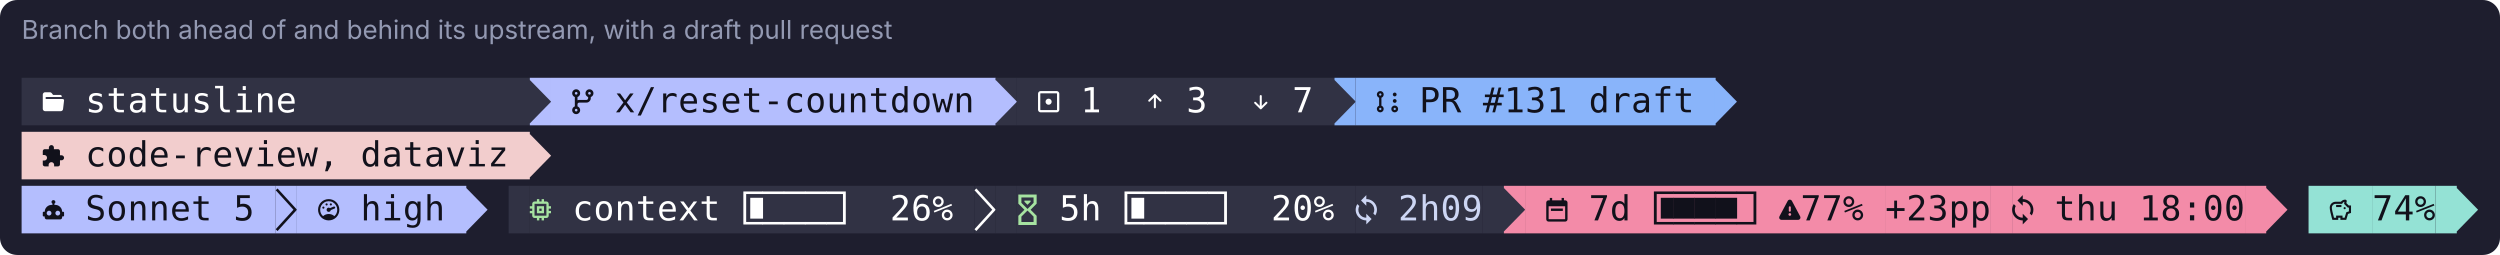
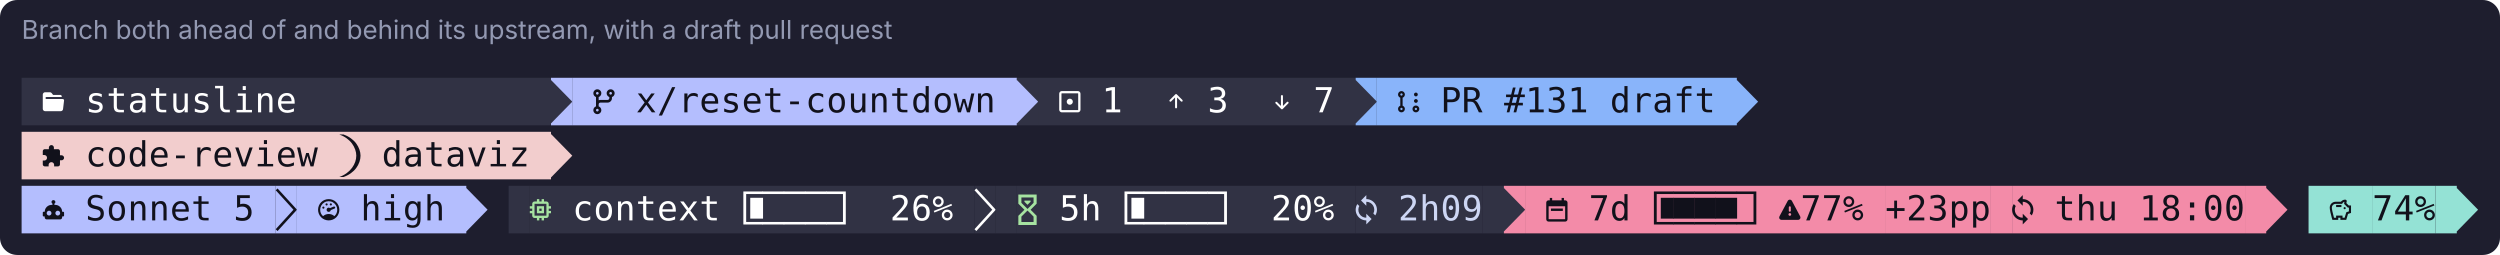
<svg xmlns="http://www.w3.org/2000/svg" width="1157" height="118" viewBox="0 0 1157 118" role="img" aria-label="Branch both ahead of and behind its upstream, with a draft pull request">
  <rect width="1157" height="118" rx="8" fill="#1e1e2e" />
  <text x="10" y="18" font-family="-apple-system,Segoe UI,system-ui,sans-serif" font-size="12" fill="#9399b2">Branch both ahead of and behind its upstream, with a draft pull request</text>
-   <rect x="10.00" y="36" width="235.20" height="22" fill="rgb(49,50,68)" />
+   <rect x="10.00" y="36" width="245.00" height="22" fill="rgb(49,50,68)" />
  <path d="M133 1134H400Q466 1134 507 1080L576 989Q582 981 591 981H991Q1022 981 1045 959Q1068 936 1067 905V867H210Q187 867 170.0 850.0Q153 833 153 810Q153 786 170.0 769.0Q187 752 210 752H1123Q1154 752 1177 730Q1200 707 1199 676Q1199 670 1199 667L1144 200Q1144 144 1105.0 105.0Q1066 66 1010 66H133Q78 66 39.0 105.0Q0 144 0 200V1000Q0 1056 39.0 1095.0Q78 1134 133 1134Z" fill="rgb(255,255,255)" transform="translate(19.80 52.00) scale(0.00821 -0.00821)" />
  <text x="44.30" y="52" text-anchor="middle" font-family="ui-monospace,SFMono-Regular,Menlo,Consolas,monospace" font-size="16" fill="rgb(255,255,255)">s</text>
  <text x="54.10" y="52" text-anchor="middle" font-family="ui-monospace,SFMono-Regular,Menlo,Consolas,monospace" font-size="16" fill="rgb(255,255,255)">t</text>
  <text x="63.90" y="52" text-anchor="middle" font-family="ui-monospace,SFMono-Regular,Menlo,Consolas,monospace" font-size="16" fill="rgb(255,255,255)">a</text>
  <text x="73.70" y="52" text-anchor="middle" font-family="ui-monospace,SFMono-Regular,Menlo,Consolas,monospace" font-size="16" fill="rgb(255,255,255)">t</text>
  <text x="83.50" y="52" text-anchor="middle" font-family="ui-monospace,SFMono-Regular,Menlo,Consolas,monospace" font-size="16" fill="rgb(255,255,255)">u</text>
  <text x="93.30" y="52" text-anchor="middle" font-family="ui-monospace,SFMono-Regular,Menlo,Consolas,monospace" font-size="16" fill="rgb(255,255,255)">s</text>
  <text x="103.10" y="52" text-anchor="middle" font-family="ui-monospace,SFMono-Regular,Menlo,Consolas,monospace" font-size="16" fill="rgb(255,255,255)">l</text>
  <text x="112.90" y="52" text-anchor="middle" font-family="ui-monospace,SFMono-Regular,Menlo,Consolas,monospace" font-size="16" fill="rgb(255,255,255)">i</text>
  <text x="122.70" y="52" text-anchor="middle" font-family="ui-monospace,SFMono-Regular,Menlo,Consolas,monospace" font-size="16" fill="rgb(255,255,255)">n</text>
  <text x="132.50" y="52" text-anchor="middle" font-family="ui-monospace,SFMono-Regular,Menlo,Consolas,monospace" font-size="16" fill="rgb(255,255,255)">e</text>
-   <rect x="245.20" y="36" width="9.80" height="22" fill="rgb(180,190,254)" />
-   <path d="M-72 1812H13L1200 602L13 -612H-72Z" fill="rgb(49,50,68)" transform="translate(245.20 52.00) scale(0.00821 -0.00821)" />
-   <rect x="255.00" y="36" width="205.80" height="22" fill="rgb(180,190,254)" />
-   <path d="M750 1076Q750 1168 816.0 1234.0Q882 1300 975.0 1300.0Q1068 1300 1134.0 1234.0Q1200 1168 1200 1076Q1200 1004 1158 944Q1116 886 1049 864V800Q1049 698 976 624Q903 550 800 550H400Q359 550 329 522Q299 492 300 450V338Q366 314 408.0 256.0Q450 198 450 126Q450 32 384.0 -34.0Q318 -100 225 -100Q132 -100 66 -34Q0 32 0 126Q0 198 42.0 256.0Q84 314 150 338V864Q84 888 42.0 946.0Q0 1004 0 1076Q0 1168 66.0 1234.0Q132 1300 225.0 1300.0Q318 1300 384.0 1234.0Q450 1168 450 1076Q450 1004 408.0 946.0Q366 888 300 864V680Q348 700 400 700H800Q841 700 871.0 730.0Q901 760 900 800V864Q834 888 792.0 946.0Q750 1004 750 1076ZM225 1000Q255 1000 277.0 1022.0Q299 1044 300 1076Q300 1106 278.0 1128.0Q256 1150 225.0 1150.0Q194 1150 172.0 1128.0Q150 1106 150.0 1075.0Q150 1044 172.0 1022.0Q194 1000 225 1000ZM975 1000Q1005 1000 1027.0 1022.0Q1049 1044 1049.0 1075.0Q1049 1106 1028 1128Q1006 1150 975.0 1150.0Q944 1150 922.0 1128.0Q900 1106 900.0 1075.0Q900 1044 922.0 1022.0Q944 1000 975 1000ZM225 50Q255 50 277 72Q299 94 300 126Q300 156 278.0 178.0Q256 200 225.0 200.0Q194 200 172.0 178.0Q150 156 150.0 125.0Q150 94 172.0 72.0Q194 50 225 50Z" fill="rgb(17,17,27)" transform="translate(264.80 52.00) scale(0.00821 -0.00821)" />
-   <text x="289.30" y="52" text-anchor="middle" font-family="ui-monospace,SFMono-Regular,Menlo,Consolas,monospace" font-size="16" fill="rgb(17,17,27)">x</text>
-   <text x="299.10" y="52" text-anchor="middle" font-family="ui-monospace,SFMono-Regular,Menlo,Consolas,monospace" font-size="16" fill="rgb(17,17,27)">/</text>
-   <text x="308.90" y="52" text-anchor="middle" font-family="ui-monospace,SFMono-Regular,Menlo,Consolas,monospace" font-size="16" fill="rgb(17,17,27)">r</text>
-   <text x="318.70" y="52" text-anchor="middle" font-family="ui-monospace,SFMono-Regular,Menlo,Consolas,monospace" font-size="16" fill="rgb(17,17,27)">e</text>
-   <text x="328.50" y="52" text-anchor="middle" font-family="ui-monospace,SFMono-Regular,Menlo,Consolas,monospace" font-size="16" fill="rgb(17,17,27)">s</text>
-   <text x="338.30" y="52" text-anchor="middle" font-family="ui-monospace,SFMono-Regular,Menlo,Consolas,monospace" font-size="16" fill="rgb(17,17,27)">e</text>
-   <text x="348.10" y="52" text-anchor="middle" font-family="ui-monospace,SFMono-Regular,Menlo,Consolas,monospace" font-size="16" fill="rgb(17,17,27)">t</text>
-   <text x="357.90" y="52" text-anchor="middle" font-family="ui-monospace,SFMono-Regular,Menlo,Consolas,monospace" font-size="16" fill="rgb(17,17,27)">-</text>
-   <text x="367.70" y="52" text-anchor="middle" font-family="ui-monospace,SFMono-Regular,Menlo,Consolas,monospace" font-size="16" fill="rgb(17,17,27)">c</text>
-   <text x="377.50" y="52" text-anchor="middle" font-family="ui-monospace,SFMono-Regular,Menlo,Consolas,monospace" font-size="16" fill="rgb(17,17,27)">o</text>
-   <text x="387.30" y="52" text-anchor="middle" font-family="ui-monospace,SFMono-Regular,Menlo,Consolas,monospace" font-size="16" fill="rgb(17,17,27)">u</text>
-   <text x="397.10" y="52" text-anchor="middle" font-family="ui-monospace,SFMono-Regular,Menlo,Consolas,monospace" font-size="16" fill="rgb(17,17,27)">n</text>
-   <text x="406.90" y="52" text-anchor="middle" font-family="ui-monospace,SFMono-Regular,Menlo,Consolas,monospace" font-size="16" fill="rgb(17,17,27)">t</text>
-   <text x="416.70" y="52" text-anchor="middle" font-family="ui-monospace,SFMono-Regular,Menlo,Consolas,monospace" font-size="16" fill="rgb(17,17,27)">d</text>
-   <text x="426.50" y="52" text-anchor="middle" font-family="ui-monospace,SFMono-Regular,Menlo,Consolas,monospace" font-size="16" fill="rgb(17,17,27)">o</text>
-   <text x="436.30" y="52" text-anchor="middle" font-family="ui-monospace,SFMono-Regular,Menlo,Consolas,monospace" font-size="16" fill="rgb(17,17,27)">w</text>
-   <text x="446.10" y="52" text-anchor="middle" font-family="ui-monospace,SFMono-Regular,Menlo,Consolas,monospace" font-size="16" fill="rgb(17,17,27)">n</text>
-   <rect x="460.80" y="36" width="9.80" height="22" fill="rgb(49,50,68)" />
-   <path d="M-72 1812H13L1200 602L13 -612H-72Z" fill="rgb(180,190,254)" transform="translate(460.80 52.00) scale(0.00821 -0.00821)" />
-   <rect x="470.60" y="36" width="147.00" height="22" fill="rgb(49,50,68)" />
-   <path d="M1050 1200Q1112 1200 1156 1157Q1200 1113 1200 1050V150Q1200 87 1156 44Q1112 0 1050 0H150Q88 0 44.0 44.0Q0 88 0 150V1050Q0 1113 44.0 1157.0Q88 1201 150 1200ZM150 1072Q142 1072 134 1065Q128 1059 128 1050V150Q128 141 134.0 135.0Q140 129 150 129H1050Q1058 129 1066 135Q1070 141 1070 150V1050Q1070 1059 1066 1065Q1060 1071 1050 1072ZM600 429H596Q524 429 474.0 479.0Q424 529 424.0 600.0Q424 671 474.0 721.0Q524 771 596 771H600Q670 770 719.0 720.0Q768 670 768.0 600.0Q768 530 719.0 480.0Q670 430 600 429Z" fill="rgb(255,255,255)" transform="translate(480.40 52.00) scale(0.00821 -0.00821)" />
-   <text x="504.90" y="52" text-anchor="middle" font-family="ui-monospace,SFMono-Regular,Menlo,Consolas,monospace" font-size="16" fill="rgb(255,255,255)">1</text>
-   <path d="M260 616Q244 634 244 656Q244 680 260 696L580 1016Q596 1032 618 1032Q642 1032 658 1016L978 696Q992 680 992 658Q992 634 976 618Q960 602 936 602Q914 602 898 616L676 840V282Q676 258 658 242Q642 226 619.0 226.0Q596 226 580 242Q562 258 562 282V840L340 616Q324 600 300.0 600.0Q276 600 260 616Z" fill="rgb(255,255,255)" transform="translate(529.40 52.00) scale(0.00821 -0.00821)" />
-   <text x="553.90" y="52" text-anchor="middle" font-family="ui-monospace,SFMono-Regular,Menlo,Consolas,monospace" font-size="16" fill="rgb(255,255,255)">3</text>
-   <path d="M994 544Q994 520 978 504L658 186Q642 168 618 170Q596 170 580 186L260 504Q246 522 246 542Q246 566 262 582Q278 598 302 598Q324 598 340 584L562 362V920Q562 942 580 958Q596 976 618 976Q642 976 659.0 959.0Q676 942 676 920V362L898 584Q914 600 937.0 600.0Q960 600 977.0 583.0Q994 566 994 544Z" fill="rgb(255,255,255)" transform="translate(578.40 52.00) scale(0.00821 -0.00821)" />
-   <text x="602.90" y="52" text-anchor="middle" font-family="ui-monospace,SFMono-Regular,Menlo,Consolas,monospace" font-size="16" fill="rgb(255,255,255)">7</text>
-   <rect x="617.60" y="36" width="9.80" height="22" fill="rgb(137,180,250)" />
-   <path d="M-72 1812H13L1200 602L13 -612H-72Z" fill="rgb(49,50,68)" transform="translate(617.60 52.00) scale(0.00821 -0.00821)" />
-   <rect x="627.40" y="36" width="166.60" height="22" fill="rgb(137,180,250)" />
-   <path d="M331 1144Q387 1087 387 1008Q387 946 351.0 896.0Q315 846 259 826V375Q315 355 351.0 305.0Q387 255 387 193Q387 114 330.0 57.0Q273 0 193 0Q115 0 58.0 57.0Q1 114 1 193Q1 255 37.0 305.0Q73 355 129 375V826Q73 846 37 896Q1 946 1 1007Q1 1086 57 1144Q115 1200 194.0 1200.0Q273 1200 331 1144ZM871 57Q815 114 815 193Q815 272 871 329Q929 386 1009 386Q1087 386 1144.0 329.0Q1201 272 1201 193Q1201 114 1145 57Q1087 0 1008.0 0.0Q929 0 871 57ZM193 943Q221 943 240.0 962.0Q259 981 259 1008Q259 1034 240.0 1053.0Q221 1072 194.0 1072.0Q167 1072 149 1053Q129 1035 129.0 1008.0Q129 981 148.0 962.0Q167 943 193 943ZM149 239Q129 220 129.0 193.0Q129 166 148.0 147.0Q167 128 193 129Q221 129 239 147Q259 166 259 193Q259 219 240.0 238.0Q221 257 194.0 257.0Q167 257 149 239ZM943 193Q943 166 962.0 147.0Q981 128 1009 129Q1035 129 1053 147Q1071 166 1071.0 193.0Q1071 220 1053 239Q1035 257 1008.0 257.0Q981 257 962.0 238.0Q943 219 943 193ZM1009 536Q965 536 933 567Q901 599 901.0 643.0Q901 687 933 719Q963 750 1009 750Q1053 750 1083 719Q1115 687 1115.0 643.0Q1115 599 1084.0 567.0Q1053 535 1009 536ZM933 932Q901 964 901.0 1008.0Q901 1052 932.0 1083.0Q963 1114 1009 1115Q1053 1115 1083 1083Q1115 1052 1115.0 1008.0Q1115 964 1084.0 932.0Q1053 900 1009.0 900.0Q965 900 933 932Z" fill="rgb(17,17,27)" transform="translate(637.20 52.00) scale(0.00821 -0.00821)" />
-   <text x="661.70" y="52" text-anchor="middle" font-family="ui-monospace,SFMono-Regular,Menlo,Consolas,monospace" font-size="16" fill="rgb(17,17,27)">P</text>
-   <text x="671.50" y="52" text-anchor="middle" font-family="ui-monospace,SFMono-Regular,Menlo,Consolas,monospace" font-size="16" fill="rgb(17,17,27)">R</text>
-   <text x="691.10" y="52" text-anchor="middle" font-family="ui-monospace,SFMono-Regular,Menlo,Consolas,monospace" font-size="16" fill="rgb(17,17,27)">#</text>
-   <text x="700.90" y="52" text-anchor="middle" font-family="ui-monospace,SFMono-Regular,Menlo,Consolas,monospace" font-size="16" fill="rgb(17,17,27)">1</text>
-   <text x="710.70" y="52" text-anchor="middle" font-family="ui-monospace,SFMono-Regular,Menlo,Consolas,monospace" font-size="16" fill="rgb(17,17,27)">3</text>
-   <text x="720.50" y="52" text-anchor="middle" font-family="ui-monospace,SFMono-Regular,Menlo,Consolas,monospace" font-size="16" fill="rgb(17,17,27)">1</text>
-   <text x="740.10" y="52" text-anchor="middle" font-family="ui-monospace,SFMono-Regular,Menlo,Consolas,monospace" font-size="16" fill="rgb(17,17,27)">d</text>
-   <text x="749.90" y="52" text-anchor="middle" font-family="ui-monospace,SFMono-Regular,Menlo,Consolas,monospace" font-size="16" fill="rgb(17,17,27)">r</text>
-   <text x="759.70" y="52" text-anchor="middle" font-family="ui-monospace,SFMono-Regular,Menlo,Consolas,monospace" font-size="16" fill="rgb(17,17,27)">a</text>
-   <text x="769.50" y="52" text-anchor="middle" font-family="ui-monospace,SFMono-Regular,Menlo,Consolas,monospace" font-size="16" fill="rgb(17,17,27)">f</text>
-   <text x="779.30" y="52" text-anchor="middle" font-family="ui-monospace,SFMono-Regular,Menlo,Consolas,monospace" font-size="16" fill="rgb(17,17,27)">t</text>
-   <path d="M-72 1812H13L1200 602L13 -612H-72Z" fill="rgb(137,180,250)" transform="translate(794.00 52.00) scale(0.00821 -0.00821)" />
-   <rect x="10.00" y="61" width="235.20" height="22" fill="rgb(242,205,205)" />
+   <rect x="255.00" y="36" width="9.80" height="22" fill="rgb(180,190,254)" />
+   <path d="M-72 1812H13L1200 602L13 -612H-72Z" fill="rgb(49,50,68)" transform="translate(255.00 52.00) scale(0.00821 -0.00821)" />
+   <rect x="264.80" y="36" width="205.80" height="22" fill="rgb(180,190,254)" />
+   <path d="M750 1076Q750 1168 816.0 1234.0Q882 1300 975.0 1300.0Q1068 1300 1134.0 1234.0Q1200 1168 1200 1076Q1200 1004 1158 944Q1116 886 1049 864V800Q1049 698 976 624Q903 550 800 550H400Q359 550 329 522Q299 492 300 450V338Q366 314 408.0 256.0Q450 198 450 126Q450 32 384.0 -34.0Q318 -100 225 -100Q132 -100 66 -34Q0 32 0 126Q0 198 42.0 256.0Q84 314 150 338V864Q84 888 42.0 946.0Q0 1004 0 1076Q0 1168 66.0 1234.0Q132 1300 225.0 1300.0Q318 1300 384.0 1234.0Q450 1168 450 1076Q450 1004 408.0 946.0Q366 888 300 864V680Q348 700 400 700H800Q841 700 871.0 730.0Q901 760 900 800V864Q834 888 792.0 946.0Q750 1004 750 1076ZM225 1000Q255 1000 277.0 1022.0Q299 1044 300 1076Q300 1106 278.0 1128.0Q256 1150 225.0 1150.0Q194 1150 172.0 1128.0Q150 1106 150.0 1075.0Q150 1044 172.0 1022.0Q194 1000 225 1000ZM975 1000Q1005 1000 1027.0 1022.0Q1049 1044 1049.0 1075.0Q1049 1106 1028 1128Q1006 1150 975.0 1150.0Q944 1150 922.0 1128.0Q900 1106 900.0 1075.0Q900 1044 922.0 1022.0Q944 1000 975 1000ZM225 50Q255 50 277 72Q299 94 300 126Q300 156 278.0 178.0Q256 200 225.0 200.0Q194 200 172.0 178.0Q150 156 150.0 125.0Q150 94 172.0 72.0Q194 50 225 50Z" fill="rgb(17,17,27)" transform="translate(274.60 52.00) scale(0.00821 -0.00821)" />
+   <text x="299.10" y="52" text-anchor="middle" font-family="ui-monospace,SFMono-Regular,Menlo,Consolas,monospace" font-size="16" fill="rgb(17,17,27)">x</text>
+   <text x="308.90" y="52" text-anchor="middle" font-family="ui-monospace,SFMono-Regular,Menlo,Consolas,monospace" font-size="16" fill="rgb(17,17,27)">/</text>
+   <text x="318.70" y="52" text-anchor="middle" font-family="ui-monospace,SFMono-Regular,Menlo,Consolas,monospace" font-size="16" fill="rgb(17,17,27)">r</text>
+   <text x="328.50" y="52" text-anchor="middle" font-family="ui-monospace,SFMono-Regular,Menlo,Consolas,monospace" font-size="16" fill="rgb(17,17,27)">e</text>
+   <text x="338.30" y="52" text-anchor="middle" font-family="ui-monospace,SFMono-Regular,Menlo,Consolas,monospace" font-size="16" fill="rgb(17,17,27)">s</text>
+   <text x="348.10" y="52" text-anchor="middle" font-family="ui-monospace,SFMono-Regular,Menlo,Consolas,monospace" font-size="16" fill="rgb(17,17,27)">e</text>
+   <text x="357.90" y="52" text-anchor="middle" font-family="ui-monospace,SFMono-Regular,Menlo,Consolas,monospace" font-size="16" fill="rgb(17,17,27)">t</text>
+   <text x="367.70" y="52" text-anchor="middle" font-family="ui-monospace,SFMono-Regular,Menlo,Consolas,monospace" font-size="16" fill="rgb(17,17,27)">-</text>
+   <text x="377.50" y="52" text-anchor="middle" font-family="ui-monospace,SFMono-Regular,Menlo,Consolas,monospace" font-size="16" fill="rgb(17,17,27)">c</text>
+   <text x="387.30" y="52" text-anchor="middle" font-family="ui-monospace,SFMono-Regular,Menlo,Consolas,monospace" font-size="16" fill="rgb(17,17,27)">o</text>
+   <text x="397.10" y="52" text-anchor="middle" font-family="ui-monospace,SFMono-Regular,Menlo,Consolas,monospace" font-size="16" fill="rgb(17,17,27)">u</text>
+   <text x="406.90" y="52" text-anchor="middle" font-family="ui-monospace,SFMono-Regular,Menlo,Consolas,monospace" font-size="16" fill="rgb(17,17,27)">n</text>
+   <text x="416.70" y="52" text-anchor="middle" font-family="ui-monospace,SFMono-Regular,Menlo,Consolas,monospace" font-size="16" fill="rgb(17,17,27)">t</text>
+   <text x="426.50" y="52" text-anchor="middle" font-family="ui-monospace,SFMono-Regular,Menlo,Consolas,monospace" font-size="16" fill="rgb(17,17,27)">d</text>
+   <text x="436.30" y="52" text-anchor="middle" font-family="ui-monospace,SFMono-Regular,Menlo,Consolas,monospace" font-size="16" fill="rgb(17,17,27)">o</text>
+   <text x="446.10" y="52" text-anchor="middle" font-family="ui-monospace,SFMono-Regular,Menlo,Consolas,monospace" font-size="16" fill="rgb(17,17,27)">w</text>
+   <text x="455.90" y="52" text-anchor="middle" font-family="ui-monospace,SFMono-Regular,Menlo,Consolas,monospace" font-size="16" fill="rgb(17,17,27)">n</text>
+   <rect x="470.60" y="36" width="9.80" height="22" fill="rgb(49,50,68)" />
+   <path d="M-72 1812H13L1200 602L13 -612H-72Z" fill="rgb(180,190,254)" transform="translate(470.60 52.00) scale(0.00821 -0.00821)" />
+   <rect x="480.40" y="36" width="147.00" height="22" fill="rgb(49,50,68)" />
+   <path d="M1050 1200Q1112 1200 1156 1157Q1200 1113 1200 1050V150Q1200 87 1156 44Q1112 0 1050 0H150Q88 0 44.0 44.0Q0 88 0 150V1050Q0 1113 44.0 1157.0Q88 1201 150 1200ZM150 1072Q142 1072 134 1065Q128 1059 128 1050V150Q128 141 134.0 135.0Q140 129 150 129H1050Q1058 129 1066 135Q1070 141 1070 150V1050Q1070 1059 1066 1065Q1060 1071 1050 1072ZM600 429H596Q524 429 474.0 479.0Q424 529 424.0 600.0Q424 671 474.0 721.0Q524 771 596 771H600Q670 770 719.0 720.0Q768 670 768.0 600.0Q768 530 719.0 480.0Q670 430 600 429Z" fill="rgb(255,255,255)" transform="translate(490.20 52.00) scale(0.00821 -0.00821)" />
+   <text x="514.70" y="52" text-anchor="middle" font-family="ui-monospace,SFMono-Regular,Menlo,Consolas,monospace" font-size="16" fill="rgb(255,255,255)">1</text>
+   <path d="M260 616Q244 634 244 656Q244 680 260 696L580 1016Q596 1032 618 1032Q642 1032 658 1016L978 696Q992 680 992 658Q992 634 976 618Q960 602 936 602Q914 602 898 616L676 840V282Q676 258 658 242Q642 226 619.0 226.0Q596 226 580 242Q562 258 562 282V840L340 616Q324 600 300.0 600.0Q276 600 260 616Z" fill="rgb(255,255,255)" transform="translate(539.20 52.00) scale(0.00821 -0.00821)" />
+   <text x="563.70" y="52" text-anchor="middle" font-family="ui-monospace,SFMono-Regular,Menlo,Consolas,monospace" font-size="16" fill="rgb(255,255,255)">3</text>
+   <path d="M994 544Q994 520 978 504L658 186Q642 168 618 170Q596 170 580 186L260 504Q246 522 246 542Q246 566 262 582Q278 598 302 598Q324 598 340 584L562 362V920Q562 942 580 958Q596 976 618 976Q642 976 659.0 959.0Q676 942 676 920V362L898 584Q914 600 937.0 600.0Q960 600 977.0 583.0Q994 566 994 544Z" fill="rgb(255,255,255)" transform="translate(588.20 52.00) scale(0.00821 -0.00821)" />
+   <text x="612.70" y="52" text-anchor="middle" font-family="ui-monospace,SFMono-Regular,Menlo,Consolas,monospace" font-size="16" fill="rgb(255,255,255)">7</text>
+   <rect x="627.40" y="36" width="9.80" height="22" fill="rgb(137,180,250)" />
+   <path d="M-72 1812H13L1200 602L13 -612H-72Z" fill="rgb(49,50,68)" transform="translate(627.40 52.00) scale(0.00821 -0.00821)" />
+   <rect x="637.20" y="36" width="166.60" height="22" fill="rgb(137,180,250)" />
+   <path d="M331 1144Q387 1087 387 1008Q387 946 351.0 896.0Q315 846 259 826V375Q315 355 351.0 305.0Q387 255 387 193Q387 114 330.0 57.0Q273 0 193 0Q115 0 58.0 57.0Q1 114 1 193Q1 255 37.0 305.0Q73 355 129 375V826Q73 846 37 896Q1 946 1 1007Q1 1086 57 1144Q115 1200 194.0 1200.0Q273 1200 331 1144ZM871 57Q815 114 815 193Q815 272 871 329Q929 386 1009 386Q1087 386 1144.0 329.0Q1201 272 1201 193Q1201 114 1145 57Q1087 0 1008.0 0.0Q929 0 871 57ZM193 943Q221 943 240.0 962.0Q259 981 259 1008Q259 1034 240.0 1053.0Q221 1072 194.0 1072.0Q167 1072 149 1053Q129 1035 129.0 1008.0Q129 981 148.0 962.0Q167 943 193 943ZM149 239Q129 220 129.0 193.0Q129 166 148.0 147.0Q167 128 193 129Q221 129 239 147Q259 166 259 193Q259 219 240.0 238.0Q221 257 194.0 257.0Q167 257 149 239ZM943 193Q943 166 962.0 147.0Q981 128 1009 129Q1035 129 1053 147Q1071 166 1071.0 193.0Q1071 220 1053 239Q1035 257 1008.0 257.0Q981 257 962.0 238.0Q943 219 943 193ZM1009 536Q965 536 933 567Q901 599 901.0 643.0Q901 687 933 719Q963 750 1009 750Q1053 750 1083 719Q1115 687 1115.0 643.0Q1115 599 1084.0 567.0Q1053 535 1009 536ZM933 932Q901 964 901.0 1008.0Q901 1052 932.0 1083.0Q963 1114 1009 1115Q1053 1115 1083 1083Q1115 1052 1115.0 1008.0Q1115 964 1084.0 932.0Q1053 900 1009.0 900.0Q965 900 933 932Z" fill="rgb(17,17,27)" transform="translate(647.00 52.00) scale(0.00821 -0.00821)" />
+   <text x="671.50" y="52" text-anchor="middle" font-family="ui-monospace,SFMono-Regular,Menlo,Consolas,monospace" font-size="16" fill="rgb(17,17,27)">P</text>
+   <text x="681.30" y="52" text-anchor="middle" font-family="ui-monospace,SFMono-Regular,Menlo,Consolas,monospace" font-size="16" fill="rgb(17,17,27)">R</text>
+   <text x="700.90" y="52" text-anchor="middle" font-family="ui-monospace,SFMono-Regular,Menlo,Consolas,monospace" font-size="16" fill="rgb(17,17,27)">#</text>
+   <text x="710.70" y="52" text-anchor="middle" font-family="ui-monospace,SFMono-Regular,Menlo,Consolas,monospace" font-size="16" fill="rgb(17,17,27)">1</text>
+   <text x="720.50" y="52" text-anchor="middle" font-family="ui-monospace,SFMono-Regular,Menlo,Consolas,monospace" font-size="16" fill="rgb(17,17,27)">3</text>
+   <text x="730.30" y="52" text-anchor="middle" font-family="ui-monospace,SFMono-Regular,Menlo,Consolas,monospace" font-size="16" fill="rgb(17,17,27)">1</text>
+   <text x="749.90" y="52" text-anchor="middle" font-family="ui-monospace,SFMono-Regular,Menlo,Consolas,monospace" font-size="16" fill="rgb(17,17,27)">d</text>
+   <text x="759.70" y="52" text-anchor="middle" font-family="ui-monospace,SFMono-Regular,Menlo,Consolas,monospace" font-size="16" fill="rgb(17,17,27)">r</text>
+   <text x="769.50" y="52" text-anchor="middle" font-family="ui-monospace,SFMono-Regular,Menlo,Consolas,monospace" font-size="16" fill="rgb(17,17,27)">a</text>
+   <text x="779.30" y="52" text-anchor="middle" font-family="ui-monospace,SFMono-Regular,Menlo,Consolas,monospace" font-size="16" fill="rgb(17,17,27)">f</text>
+   <text x="789.10" y="52" text-anchor="middle" font-family="ui-monospace,SFMono-Regular,Menlo,Consolas,monospace" font-size="16" fill="rgb(17,17,27)">t</text>
+   <path d="M-72 1812H13L1200 602L13 -612H-72Z" fill="rgb(137,180,250)" transform="translate(803.80 52.00) scale(0.00821 -0.00821)" />
+   <rect x="10.00" y="61" width="245.00" height="22" fill="rgb(242,205,205)" />
  <path d="M1055 626H969V857Q969 903 935.5 936.5Q902 970 857 970H627V1056Q627 1115 585.5 1157.5Q544 1200 485.0 1200.0Q426 1200 384.5 1157.0Q343 1114 343 1056V970H113Q67 970 33.5 936.5Q0 903 0 857V640H86Q150 640 194.5 594.5Q239 549 239.0 484.5Q239 420 194.5 374.5Q150 329 86 329H0V112Q0 66 33.5 33.0Q67 0 113 0H329V86Q329 150 375.0 194.0Q421 238 485.0 238.0Q549 238 594.5 194.0Q640 150 640 86V0H857Q903 0 936.0 33.5Q969 67 969 112V343H1055Q1114 343 1157.0 384.5Q1200 426 1200.0 484.5Q1200 543 1157.0 584.5Q1114 626 1055 626Z" fill="rgb(17,17,27)" transform="translate(19.80 77.00) scale(0.00821 -0.00821)" />
  <text x="44.30" y="77" text-anchor="middle" font-family="ui-monospace,SFMono-Regular,Menlo,Consolas,monospace" font-size="16" fill="rgb(17,17,27)">c</text>
  <text x="54.10" y="77" text-anchor="middle" font-family="ui-monospace,SFMono-Regular,Menlo,Consolas,monospace" font-size="16" fill="rgb(17,17,27)">o</text>
  <text x="63.90" y="77" text-anchor="middle" font-family="ui-monospace,SFMono-Regular,Menlo,Consolas,monospace" font-size="16" fill="rgb(17,17,27)">d</text>
  <text x="73.70" y="77" text-anchor="middle" font-family="ui-monospace,SFMono-Regular,Menlo,Consolas,monospace" font-size="16" fill="rgb(17,17,27)">e</text>
  <text x="83.50" y="77" text-anchor="middle" font-family="ui-monospace,SFMono-Regular,Menlo,Consolas,monospace" font-size="16" fill="rgb(17,17,27)">-</text>
  <text x="93.30" y="77" text-anchor="middle" font-family="ui-monospace,SFMono-Regular,Menlo,Consolas,monospace" font-size="16" fill="rgb(17,17,27)">r</text>
  <text x="103.10" y="77" text-anchor="middle" font-family="ui-monospace,SFMono-Regular,Menlo,Consolas,monospace" font-size="16" fill="rgb(17,17,27)">e</text>
  <text x="112.90" y="77" text-anchor="middle" font-family="ui-monospace,SFMono-Regular,Menlo,Consolas,monospace" font-size="16" fill="rgb(17,17,27)">v</text>
  <text x="122.70" y="77" text-anchor="middle" font-family="ui-monospace,SFMono-Regular,Menlo,Consolas,monospace" font-size="16" fill="rgb(17,17,27)">i</text>
  <text x="132.50" y="77" text-anchor="middle" font-family="ui-monospace,SFMono-Regular,Menlo,Consolas,monospace" font-size="16" fill="rgb(17,17,27)">e</text>
  <text x="142.30" y="77" text-anchor="middle" font-family="ui-monospace,SFMono-Regular,Menlo,Consolas,monospace" font-size="16" fill="rgb(17,17,27)">w</text>
-   <text x="152.10" y="77" text-anchor="middle" font-family="ui-monospace,SFMono-Regular,Menlo,Consolas,monospace" font-size="16" fill="rgb(17,17,27)">,</text>
-   <text x="171.70" y="77" text-anchor="middle" font-family="ui-monospace,SFMono-Regular,Menlo,Consolas,monospace" font-size="16" fill="rgb(17,17,27)">d</text>
-   <text x="181.50" y="77" text-anchor="middle" font-family="ui-monospace,SFMono-Regular,Menlo,Consolas,monospace" font-size="16" fill="rgb(17,17,27)">a</text>
-   <text x="191.30" y="77" text-anchor="middle" font-family="ui-monospace,SFMono-Regular,Menlo,Consolas,monospace" font-size="16" fill="rgb(17,17,27)">t</text>
-   <text x="201.10" y="77" text-anchor="middle" font-family="ui-monospace,SFMono-Regular,Menlo,Consolas,monospace" font-size="16" fill="rgb(17,17,27)">a</text>
-   <text x="210.90" y="77" text-anchor="middle" font-family="ui-monospace,SFMono-Regular,Menlo,Consolas,monospace" font-size="16" fill="rgb(17,17,27)">v</text>
-   <text x="220.70" y="77" text-anchor="middle" font-family="ui-monospace,SFMono-Regular,Menlo,Consolas,monospace" font-size="16" fill="rgb(17,17,27)">i</text>
-   <text x="230.50" y="77" text-anchor="middle" font-family="ui-monospace,SFMono-Regular,Menlo,Consolas,monospace" font-size="16" fill="rgb(17,17,27)">z</text>
-   <path d="M-72 1812H13L1200 602L13 -612H-72Z" fill="rgb(242,205,205)" transform="translate(245.20 77.00) scale(0.00821 -0.00821)" />
+   <path d="M239 -600Q471 -519 658.0 -383.0Q845 -247 961.0 -86.0Q1077 75 1138.0 250.0Q1199 425 1200 599Q1200 773 1138 947Q1077 1122 961 1284Q845 1445 658.0 1581.0Q471 1717 239 1800H0Q232 1717 419.0 1581.0Q606 1445 722.0 1284.0Q838 1123 900 947Q961 772 961 599Q961 425 899.0 250.0Q837 75 720 -84Q603 -244 418 -381Q233 -517 0 -600Z" fill="rgb(17,17,27)" transform="translate(157.00 77.00) scale(0.00821 -0.00821)" />
+   <text x="181.50" y="77" text-anchor="middle" font-family="ui-monospace,SFMono-Regular,Menlo,Consolas,monospace" font-size="16" fill="rgb(17,17,27)">d</text>
+   <text x="191.30" y="77" text-anchor="middle" font-family="ui-monospace,SFMono-Regular,Menlo,Consolas,monospace" font-size="16" fill="rgb(17,17,27)">a</text>
+   <text x="201.10" y="77" text-anchor="middle" font-family="ui-monospace,SFMono-Regular,Menlo,Consolas,monospace" font-size="16" fill="rgb(17,17,27)">t</text>
+   <text x="210.90" y="77" text-anchor="middle" font-family="ui-monospace,SFMono-Regular,Menlo,Consolas,monospace" font-size="16" fill="rgb(17,17,27)">a</text>
+   <text x="220.70" y="77" text-anchor="middle" font-family="ui-monospace,SFMono-Regular,Menlo,Consolas,monospace" font-size="16" fill="rgb(17,17,27)">v</text>
+   <text x="230.50" y="77" text-anchor="middle" font-family="ui-monospace,SFMono-Regular,Menlo,Consolas,monospace" font-size="16" fill="rgb(17,17,27)">i</text>
+   <text x="240.30" y="77" text-anchor="middle" font-family="ui-monospace,SFMono-Regular,Menlo,Consolas,monospace" font-size="16" fill="rgb(17,17,27)">z</text>
+   <path d="M-72 1812H13L1200 602L13 -612H-72Z" fill="rgb(242,205,205)" transform="translate(255.00 77.00) scale(0.00821 -0.00821)" />
  <rect x="10.00" y="86" width="117.60" height="22" fill="rgb(180,190,254)" />
  <path d="M600 1144Q646 1144 678.0 1112.0Q710 1080 710 1037Q710 1006 694.0 980.5Q678 955 654 943V874H710Q812 874 900.0 821.5Q988 769 1039.0 682.0Q1090 595 1090 490H1144Q1166 490 1183.0 475.0Q1200 460 1200 437V274Q1200 251 1183.0 235.5Q1166 220 1144 220H1090V164Q1090 120 1058.0 88.0Q1026 56 980 56H220Q174 56 142.0 88.0Q110 120 110 164V220H56Q34 220 17.0 235.0Q0 250 0 274V437Q0 460 16.0 475.0Q32 490 56 490H110Q110 595 161.0 682.0Q212 769 300.0 821.5Q388 874 490 874H546V943Q522 956 506.0 981.0Q490 1006 490 1037Q490 1081 522.0 1112.5Q554 1144 600 1144ZM354 546Q298 546 259.0 505.5Q220 465 220.0 409.0Q220 353 259.0 313.5Q298 274 354.0 274.0Q410 274 450.0 313.5Q490 353 490.0 409.0Q490 465 450.0 505.5Q410 546 354 546ZM846 546Q790 546 750.0 505.5Q710 465 710.0 409.0Q710 353 749.0 313.5Q788 274 844.0 274.0Q900 274 940.0 313.5Q980 353 980.0 409.0Q980 465 941.0 505.5Q902 546 846 546Z" fill="rgb(17,17,27)" transform="translate(19.80 102.00) scale(0.00821 -0.00821)" />
  <text x="44.30" y="102" text-anchor="middle" font-family="ui-monospace,SFMono-Regular,Menlo,Consolas,monospace" font-size="16" fill="rgb(17,17,27)">S</text>
  <text x="54.10" y="102" text-anchor="middle" font-family="ui-monospace,SFMono-Regular,Menlo,Consolas,monospace" font-size="16" fill="rgb(17,17,27)">o</text>
  <text x="63.90" y="102" text-anchor="middle" font-family="ui-monospace,SFMono-Regular,Menlo,Consolas,monospace" font-size="16" fill="rgb(17,17,27)">n</text>
  <text x="73.70" y="102" text-anchor="middle" font-family="ui-monospace,SFMono-Regular,Menlo,Consolas,monospace" font-size="16" fill="rgb(17,17,27)">n</text>
  <text x="83.50" y="102" text-anchor="middle" font-family="ui-monospace,SFMono-Regular,Menlo,Consolas,monospace" font-size="16" fill="rgb(17,17,27)">e</text>
  <text x="93.30" y="102" text-anchor="middle" font-family="ui-monospace,SFMono-Regular,Menlo,Consolas,monospace" font-size="16" fill="rgb(17,17,27)">t</text>
  <text x="112.90" y="102" text-anchor="middle" font-family="ui-monospace,SFMono-Regular,Menlo,Consolas,monospace" font-size="16" fill="rgb(17,17,27)">5</text>
  <rect x="127.60" y="86" width="9.80" height="22" fill="rgb(180,190,254)" />
  <path d="M0 1700 104 1800 1199 602 104 -600 0 -496 1000 602Z" fill="rgb(17,17,27)" transform="translate(127.60 102.00) scale(0.00821 -0.00821)" />
  <rect x="137.40" y="86" width="78.40" height="22" fill="rgb(180,190,254)" />
  <path d="M600 1200Q482 1200 370.5 1155.0Q259 1110 174.5 1025.5Q90 941 45.0 829.5Q0 718 0.0 599.5Q0 481 45.0 370.0Q90 259 174.5 174.5Q259 90 370.5 45.0Q482 0 600.0 0.0Q718 0 829.5 45.0Q941 90 1025.0 174.5Q1109 259 1154.5 370.0Q1200 481 1200.0 599.5Q1200 718 1154.5 829.5Q1109 941 1025.0 1025.5Q941 1110 829.5 1155.0Q718 1200 600 1200ZM600 1082Q729 1082 840.5 1017.0Q952 952 1016.5 840.5Q1081 729 1081 600Q1081 493 1039.0 400.0Q997 307 918 240Q856 299 773.0 330.0Q690 361 600 361Q420 361 282 240Q203 307 161.0 400.0Q119 493 119 600Q119 729 183.5 840.5Q248 952 359.5 1017.0Q471 1082 600 1082ZM479 961Q454 961 437.0 944.0Q420 927 420.0 901.5Q420 876 437.0 858.0Q454 840 479.5 840.0Q505 840 523.0 858.0Q541 876 541.0 901.5Q541 927 522.5 944.0Q504 961 479 961ZM721 961Q696 961 677.5 944.0Q659 927 659.0 901.5Q659 876 677.0 858.0Q695 840 720.5 840.0Q746 840 763.0 858.0Q780 876 780.0 901.5Q780 927 763.0 944.0Q746 961 721 961ZM907 783Q899 783 885 780L673 693Q648 713 615.5 718.5Q583 724 555 710Q510 693 490.5 646.5Q471 600 489.0 555.0Q507 510 553.5 490.0Q600 470 645 490Q676 501 695.5 526.5Q715 552 721 583L930 668Q952 676 962.0 700.0Q972 724 963 746Q955 763 939.5 773.0Q924 783 907 783ZM298 780Q273 780 256.5 763.0Q240 746 240.0 721.0Q240 696 256.5 677.5Q273 659 298.5 659.0Q324 659 342.0 677.5Q360 696 360.0 721.0Q360 746 341.5 763.0Q323 780 298 780Z" fill="rgb(17,17,27)" transform="translate(147.20 102.00) scale(0.00821 -0.00821)" />
  <text x="171.70" y="102" text-anchor="middle" font-family="ui-monospace,SFMono-Regular,Menlo,Consolas,monospace" font-size="16" fill="rgb(17,17,27)">h</text>
  <text x="181.50" y="102" text-anchor="middle" font-family="ui-monospace,SFMono-Regular,Menlo,Consolas,monospace" font-size="16" fill="rgb(17,17,27)">i</text>
  <text x="191.30" y="102" text-anchor="middle" font-family="ui-monospace,SFMono-Regular,Menlo,Consolas,monospace" font-size="16" fill="rgb(17,17,27)">g</text>
  <text x="201.10" y="102" text-anchor="middle" font-family="ui-monospace,SFMono-Regular,Menlo,Consolas,monospace" font-size="16" fill="rgb(17,17,27)">h</text>
  <path d="M-72 1812H13L1200 602L13 -612H-72Z" fill="rgb(180,190,254)" transform="translate(215.80 102.00) scale(0.00821 -0.00821)" />
  <rect x="235.40" y="86" width="9.80" height="22" fill="rgb(49,50,68)" />
  <rect x="245.20" y="86" width="9.80" height="22" fill="rgb(49,50,68)" />
  <path d="M935 266H265V935H935ZM1200 666V800H1065V935Q1065 988 1026.0 1027.0Q987 1066 935 1066H800Q800 1065 800 1200H665V1066H534Q534 1065 534 1200H400V1066H265Q212 1066 173.5 1027.0Q135 988 135 935V800H0V666H135V534H0Q0 535 0 401H135V266Q135 213 174.0 174.0Q213 135 265 135H400V0H534V135H665V0H800V135H935Q988 135 1026.5 174.0Q1065 213 1065 266V401H1200V534H1065V666ZM665 534H534V666H665ZM800 800H400Q400 801 400 401H800Z" fill="rgb(166,227,161)" transform="translate(245.20 102.00) scale(0.00821 -0.00821)" />
  <rect x="255.00" y="86" width="196.00" height="22" fill="rgb(49,50,68)" />
  <text x="269.70" y="102" text-anchor="middle" font-family="ui-monospace,SFMono-Regular,Menlo,Consolas,monospace" font-size="16" fill="rgb(255,255,255)">c</text>
  <text x="279.50" y="102" text-anchor="middle" font-family="ui-monospace,SFMono-Regular,Menlo,Consolas,monospace" font-size="16" fill="rgb(255,255,255)">o</text>
  <text x="289.30" y="102" text-anchor="middle" font-family="ui-monospace,SFMono-Regular,Menlo,Consolas,monospace" font-size="16" fill="rgb(255,255,255)">n</text>
  <text x="299.10" y="102" text-anchor="middle" font-family="ui-monospace,SFMono-Regular,Menlo,Consolas,monospace" font-size="16" fill="rgb(255,255,255)">t</text>
  <text x="308.90" y="102" text-anchor="middle" font-family="ui-monospace,SFMono-Regular,Menlo,Consolas,monospace" font-size="16" fill="rgb(255,255,255)">e</text>
  <text x="318.70" y="102" text-anchor="middle" font-family="ui-monospace,SFMono-Regular,Menlo,Consolas,monospace" font-size="16" fill="rgb(255,255,255)">x</text>
  <text x="328.50" y="102" text-anchor="middle" font-family="ui-monospace,SFMono-Regular,Menlo,Consolas,monospace" font-size="16" fill="rgb(255,255,255)">t</text>
  <path d="M1210 -88V-231H100V1631H1210V1486H259V-88ZM489 1274H1210V100H489Z" fill="rgb(255,255,255)" transform="translate(343.20 102.00) scale(0.00821 -0.00821)" />
  <path d="M-10 1631H1210V1486H-10ZM-10 -88H1210V-231H-10Z" fill="rgb(255,255,255)" transform="translate(353.00 102.00) scale(0.00821 -0.00821)" />
  <path d="M-10 1631H1210V1486H-10ZM-10 -88H1210V-231H-10Z" fill="rgb(255,255,255)" transform="translate(362.80 102.00) scale(0.00821 -0.00821)" />
  <path d="M-10 1631H1210V1486H-10ZM-10 -88H1210V-231H-10Z" fill="rgb(255,255,255)" transform="translate(372.60 102.00) scale(0.00821 -0.00821)" />
  <path d="M-10.0 -88.0V-231.0H1100.0V1631.0H-10.0V1486.0H941.0V-88.0Z" fill="rgb(255,255,255)" transform="translate(382.40 102.00) scale(0.00821 -0.00821)" />
  <text x="416.70" y="102" text-anchor="middle" font-family="ui-monospace,SFMono-Regular,Menlo,Consolas,monospace" font-size="16" fill="rgb(255,255,255)">2</text>
  <text x="426.50" y="102" text-anchor="middle" font-family="ui-monospace,SFMono-Regular,Menlo,Consolas,monospace" font-size="16" fill="rgb(255,255,255)">6</text>
  <text x="436.30" y="102" text-anchor="middle" font-family="ui-monospace,SFMono-Regular,Menlo,Consolas,monospace" font-size="16" fill="rgb(255,255,255)">%</text>
  <rect x="451.00" y="86" width="9.80" height="22" fill="rgb(49,50,68)" />
  <path d="M0 1700 104 1800 1199 602 104 -600 0 -496 1000 602Z" fill="rgb(255,255,255)" transform="translate(451.00 102.00) scale(0.00821 -0.00821)" />
  <rect x="460.80" y="86" width="9.80" height="22" fill="rgb(49,50,68)" />
  <rect x="470.60" y="86" width="9.80" height="22" fill="rgb(49,50,68)" />
  <path d="M84 1459H1116V943L774 600Q772 600 1116 258V-259H84V258L426 600Q428 600 84 943ZM942 214 600 556 256 214V-89H942ZM600 645 942 988V1291H256V988ZM426 1117H774V1053L600 879L426 1053Z" fill="rgb(166,227,161)" transform="translate(470.60 102.00) scale(0.00821 -0.00821)" />
  <rect x="480.40" y="86" width="147.00" height="22" fill="rgb(49,50,68)" />
  <text x="495.10" y="102" text-anchor="middle" font-family="ui-monospace,SFMono-Regular,Menlo,Consolas,monospace" font-size="16" fill="rgb(255,255,255)">5</text>
  <text x="504.90" y="102" text-anchor="middle" font-family="ui-monospace,SFMono-Regular,Menlo,Consolas,monospace" font-size="16" fill="rgb(255,255,255)">h</text>
  <path d="M1210 -88V-231H100V1631H1210V1486H259V-88ZM489 1274H1210V100H489Z" fill="rgb(255,255,255)" transform="translate(519.60 102.00) scale(0.00821 -0.00821)" />
  <path d="M-10 1631H1210V1486H-10ZM-10 -88H1210V-231H-10Z" fill="rgb(255,255,255)" transform="translate(529.40 102.00) scale(0.00821 -0.00821)" />
  <path d="M-10 1631H1210V1486H-10ZM-10 -88H1210V-231H-10Z" fill="rgb(255,255,255)" transform="translate(539.20 102.00) scale(0.00821 -0.00821)" />
  <path d="M-10 1631H1210V1486H-10ZM-10 -88H1210V-231H-10Z" fill="rgb(255,255,255)" transform="translate(549.00 102.00) scale(0.00821 -0.00821)" />
  <path d="M-10.0 -88.0V-231.0H1100.0V1631.0H-10.0V1486.0H941.0V-88.0Z" fill="rgb(255,255,255)" transform="translate(558.80 102.00) scale(0.00821 -0.00821)" />
  <text x="593.10" y="102" text-anchor="middle" font-family="ui-monospace,SFMono-Regular,Menlo,Consolas,monospace" font-size="16" fill="rgb(255,255,255)">2</text>
  <text x="602.90" y="102" text-anchor="middle" font-family="ui-monospace,SFMono-Regular,Menlo,Consolas,monospace" font-size="16" fill="rgb(255,255,255)">0</text>
  <text x="612.70" y="102" text-anchor="middle" font-family="ui-monospace,SFMono-Regular,Menlo,Consolas,monospace" font-size="16" fill="rgb(255,255,255)">%</text>
  <rect x="627.40" y="86" width="58.80" height="22" fill="rgb(49,50,68)" />
  <path d="M600 151Q477 151 373.5 210.5Q270 270 211.0 373.5Q152 477 152 600Q152 712 204 811L95 920Q0 773 0 600Q0 439 81.0 300.0Q162 161 300.5 80.5Q439 0 600 0V-225L899 77L600 376ZM600 1201V1425L302 1123L600 825V1050Q723 1050 826.5 990.0Q930 930 989.5 826.5Q1049 723 1049 600Q1049 488 996 390L1105 281Q1200 428 1200 600Q1200 761 1119.5 899.5Q1039 1038 900.0 1119.5Q761 1201 600 1201Z" fill="rgb(205,214,244)" transform="translate(627.40 102.00) scale(0.00821 -0.00821)" />
  <text x="651.90" y="102" text-anchor="middle" font-family="ui-monospace,SFMono-Regular,Menlo,Consolas,monospace" font-size="16" fill="rgb(205,214,244)">2</text>
  <text x="661.70" y="102" text-anchor="middle" font-family="ui-monospace,SFMono-Regular,Menlo,Consolas,monospace" font-size="16" fill="rgb(205,214,244)">h</text>
  <text x="671.50" y="102" text-anchor="middle" font-family="ui-monospace,SFMono-Regular,Menlo,Consolas,monospace" font-size="16" fill="rgb(205,214,244)">0</text>
  <text x="681.30" y="102" text-anchor="middle" font-family="ui-monospace,SFMono-Regular,Menlo,Consolas,monospace" font-size="16" fill="rgb(205,214,244)">9</text>
  <rect x="686.20" y="86" width="9.80" height="22" fill="rgb(49,50,68)" />
  <rect x="696.00" y="86" width="9.80" height="22" fill="rgb(243,139,168)" />
  <path d="M-72 1812H13L1200 602L13 -612H-72Z" fill="rgb(49,50,68)" transform="translate(696.00 102.00) scale(0.00821 -0.00821)" />
  <rect x="705.80" y="86" width="166.60" height="22" fill="rgb(243,139,168)" />
  <path d="M200 1268H334V1132H866V1268Q865 1268 999 1268V1132H1065Q1122 1132 1161.0 1093.0Q1200 1054 1200 998V68Q1200 10 1161.0 -29.0Q1122 -68 1065 -68H135Q78 -68 39.0 -29.0Q0 10 0 68V998Q0 1056 39.0 1094.0Q78 1132 135 1132H200ZM135 798V68H1065V798ZM265 668H935V532H265Z" fill="rgb(17,17,27)" transform="translate(715.60 102.00) scale(0.00821 -0.00821)" />
  <text x="740.10" y="102" text-anchor="middle" font-family="ui-monospace,SFMono-Regular,Menlo,Consolas,monospace" font-size="16" fill="rgb(17,17,27)">7</text>
  <text x="749.90" y="102" text-anchor="middle" font-family="ui-monospace,SFMono-Regular,Menlo,Consolas,monospace" font-size="16" fill="rgb(17,17,27)">d</text>
  <path d="M1210 -88V-231H100V1631H1210V1486H259V-88ZM489 1274H1210V100H489Z" fill="rgb(17,17,27)" transform="translate(764.60 102.00) scale(0.00821 -0.00821)" />
  <path d="M-10 1631H1210V1486H-10ZM-10 1274H1210V100H-10ZM-10 -88H1210V-231H-10Z" fill="rgb(17,17,27)" transform="translate(774.40 102.00) scale(0.00821 -0.00821)" />
  <path d="M-10 1631H1210V1486H-10ZM-10 1274H1210V100H-10ZM-10 -88H1210V-231H-10Z" fill="rgb(17,17,27)" transform="translate(784.20 102.00) scale(0.00821 -0.00821)" />
  <path d="M-10 1631H1210V1486H-10ZM-10 1274H1210V100H-10ZM-10 -88H1210V-231H-10Z" fill="rgb(17,17,27)" transform="translate(794.00 102.00) scale(0.00821 -0.00821)" />
  <path d="M-10.0 -88.0V-231.0H1100.0V1631.0H-10.0V1486.0H941.0V-88.0Z" fill="rgb(17,17,27)" transform="translate(803.80 102.00) scale(0.00821 -0.00821)" />
  <path d="M482 1099Q507 1145 553 1162Q600 1179 647.0 1162.0Q694 1145 718 1099L1184 226Q1200 196 1200 163Q1200 107 1160 68Q1121 29 1066 29H134Q79 29 39 68Q0 107 0 163Q0 196 16 226ZM560 779Q543 762 543 738V546Q543 522 560 506Q577 489 600.0 489.0Q623 489 640.0 506.0Q657 523 657 546V738Q657 761 640 779Q623 795 600.0 795.0Q577 795 560 779ZM600 412Q569 412 546 390Q523 367 523.0 336.0Q523 305 546.0 282.0Q569 259 600.0 259.0Q631 259 654.0 282.0Q677 305 677.0 336.0Q677 367 654.0 390.0Q631 413 600 412Z" fill="rgb(17,17,27)" transform="translate(823.40 102.00) scale(0.00821 -0.00821)" />
  <text x="838.10" y="102" text-anchor="middle" font-family="ui-monospace,SFMono-Regular,Menlo,Consolas,monospace" font-size="16" fill="rgb(17,17,27)">7</text>
  <text x="847.90" y="102" text-anchor="middle" font-family="ui-monospace,SFMono-Regular,Menlo,Consolas,monospace" font-size="16" fill="rgb(17,17,27)">7</text>
  <text x="857.70" y="102" text-anchor="middle" font-family="ui-monospace,SFMono-Regular,Menlo,Consolas,monospace" font-size="16" fill="rgb(17,17,27)">%</text>
  <rect x="872.40" y="86" width="49.00" height="22" fill="rgb(243,139,168)" />
  <text x="877.30" y="102" text-anchor="middle" font-family="ui-monospace,SFMono-Regular,Menlo,Consolas,monospace" font-size="16" fill="rgb(17,17,27)">+</text>
  <text x="887.10" y="102" text-anchor="middle" font-family="ui-monospace,SFMono-Regular,Menlo,Consolas,monospace" font-size="16" fill="rgb(17,17,27)">2</text>
  <text x="896.90" y="102" text-anchor="middle" font-family="ui-monospace,SFMono-Regular,Menlo,Consolas,monospace" font-size="16" fill="rgb(17,17,27)">3</text>
  <text x="906.70" y="102" text-anchor="middle" font-family="ui-monospace,SFMono-Regular,Menlo,Consolas,monospace" font-size="16" fill="rgb(17,17,27)">p</text>
  <text x="916.50" y="102" text-anchor="middle" font-family="ui-monospace,SFMono-Regular,Menlo,Consolas,monospace" font-size="16" fill="rgb(17,17,27)">p</text>
  <rect x="921.40" y="86" width="9.80" height="22" fill="rgb(243,139,168)" />
  <rect x="931.20" y="86" width="107.80" height="22" fill="rgb(243,139,168)" />
  <path d="M600 151Q477 151 373.5 210.5Q270 270 211.0 373.5Q152 477 152 600Q152 712 204 811L95 920Q0 773 0 600Q0 439 81.0 300.0Q162 161 300.5 80.5Q439 0 600 0V-225L899 77L600 376ZM600 1201V1425L302 1123L600 825V1050Q723 1050 826.5 990.0Q930 930 989.5 826.5Q1049 723 1049 600Q1049 488 996 390L1105 281Q1200 428 1200 600Q1200 761 1119.5 899.5Q1039 1038 900.0 1119.5Q761 1201 600 1201Z" fill="rgb(17,17,27)" transform="translate(931.20 102.00) scale(0.00821 -0.00821)" />
  <text x="955.70" y="102" text-anchor="middle" font-family="ui-monospace,SFMono-Regular,Menlo,Consolas,monospace" font-size="16" fill="rgb(17,17,27)">t</text>
  <text x="965.50" y="102" text-anchor="middle" font-family="ui-monospace,SFMono-Regular,Menlo,Consolas,monospace" font-size="16" fill="rgb(17,17,27)">h</text>
  <text x="975.30" y="102" text-anchor="middle" font-family="ui-monospace,SFMono-Regular,Menlo,Consolas,monospace" font-size="16" fill="rgb(17,17,27)">u</text>
  <text x="994.90" y="102" text-anchor="middle" font-family="ui-monospace,SFMono-Regular,Menlo,Consolas,monospace" font-size="16" fill="rgb(17,17,27)">1</text>
  <text x="1004.70" y="102" text-anchor="middle" font-family="ui-monospace,SFMono-Regular,Menlo,Consolas,monospace" font-size="16" fill="rgb(17,17,27)">8</text>
  <text x="1014.50" y="102" text-anchor="middle" font-family="ui-monospace,SFMono-Regular,Menlo,Consolas,monospace" font-size="16" fill="rgb(17,17,27)">:</text>
  <text x="1024.30" y="102" text-anchor="middle" font-family="ui-monospace,SFMono-Regular,Menlo,Consolas,monospace" font-size="16" fill="rgb(17,17,27)">0</text>
  <text x="1034.10" y="102" text-anchor="middle" font-family="ui-monospace,SFMono-Regular,Menlo,Consolas,monospace" font-size="16" fill="rgb(17,17,27)">0</text>
  <rect x="1039.00" y="86" width="9.80" height="22" fill="rgb(243,139,168)" />
  <path d="M-72 1812H13L1200 602L13 -612H-72Z" fill="rgb(243,139,168)" transform="translate(1048.80 102.00) scale(0.00821 -0.00821)" />
  <rect x="1068.40" y="86" width="29.40" height="22" fill="rgb(148,226,213)" />
  <path d="M780 692Q780 714 798.5 732.0Q817 750 841.0 750.0Q865 750 883.5 732.0Q902 714 902.0 690.0Q902 666 883.5 648.0Q865 630 841.0 630.0Q817 630 798.5 648.0Q780 666 780 692ZM360 750H659V872H360ZM1200 842V420L1031 364L930 30H600V150H479V30H150L110 168Q65 332 37 460Q0 642 0 720Q0 810 44.0 886.0Q88 962 164.0 1007.0Q240 1052 329 1052H631Q673 1106 735.0 1138.0Q797 1170 871 1170Q908 1170 934.0 1145.0Q960 1120 960 1080Q960 1064 952 1046Q938 1012 935 976L1070 842ZM1081 720H1019L811 932Q811 990 825 1046Q783 1036 749.0 1005.0Q715 974 701 932H329Q242 932 180.5 870.0Q119 808 119 720Q119 590 240 150H360V270H721V150H840L935 460L1081 508Z" fill="rgb(17,17,27)" transform="translate(1078.20 102.00) scale(0.00821 -0.00821)" />
  <rect x="1097.80" y="86" width="29.40" height="22" fill="rgb(148,226,213)" />
  <text x="1102.70" y="102" text-anchor="middle" font-family="ui-monospace,SFMono-Regular,Menlo,Consolas,monospace" font-size="16" fill="rgb(17,17,27)">7</text>
  <text x="1112.50" y="102" text-anchor="middle" font-family="ui-monospace,SFMono-Regular,Menlo,Consolas,monospace" font-size="16" fill="rgb(17,17,27)">4</text>
  <text x="1122.30" y="102" text-anchor="middle" font-family="ui-monospace,SFMono-Regular,Menlo,Consolas,monospace" font-size="16" fill="rgb(17,17,27)">%</text>
  <rect x="1127.20" y="86" width="9.80" height="22" fill="rgb(148,226,213)" />
  <path d="M-72 1812H13L1200 602L13 -612H-72Z" fill="rgb(148,226,213)" transform="translate(1137.00 102.00) scale(0.00821 -0.00821)" />
</svg>
